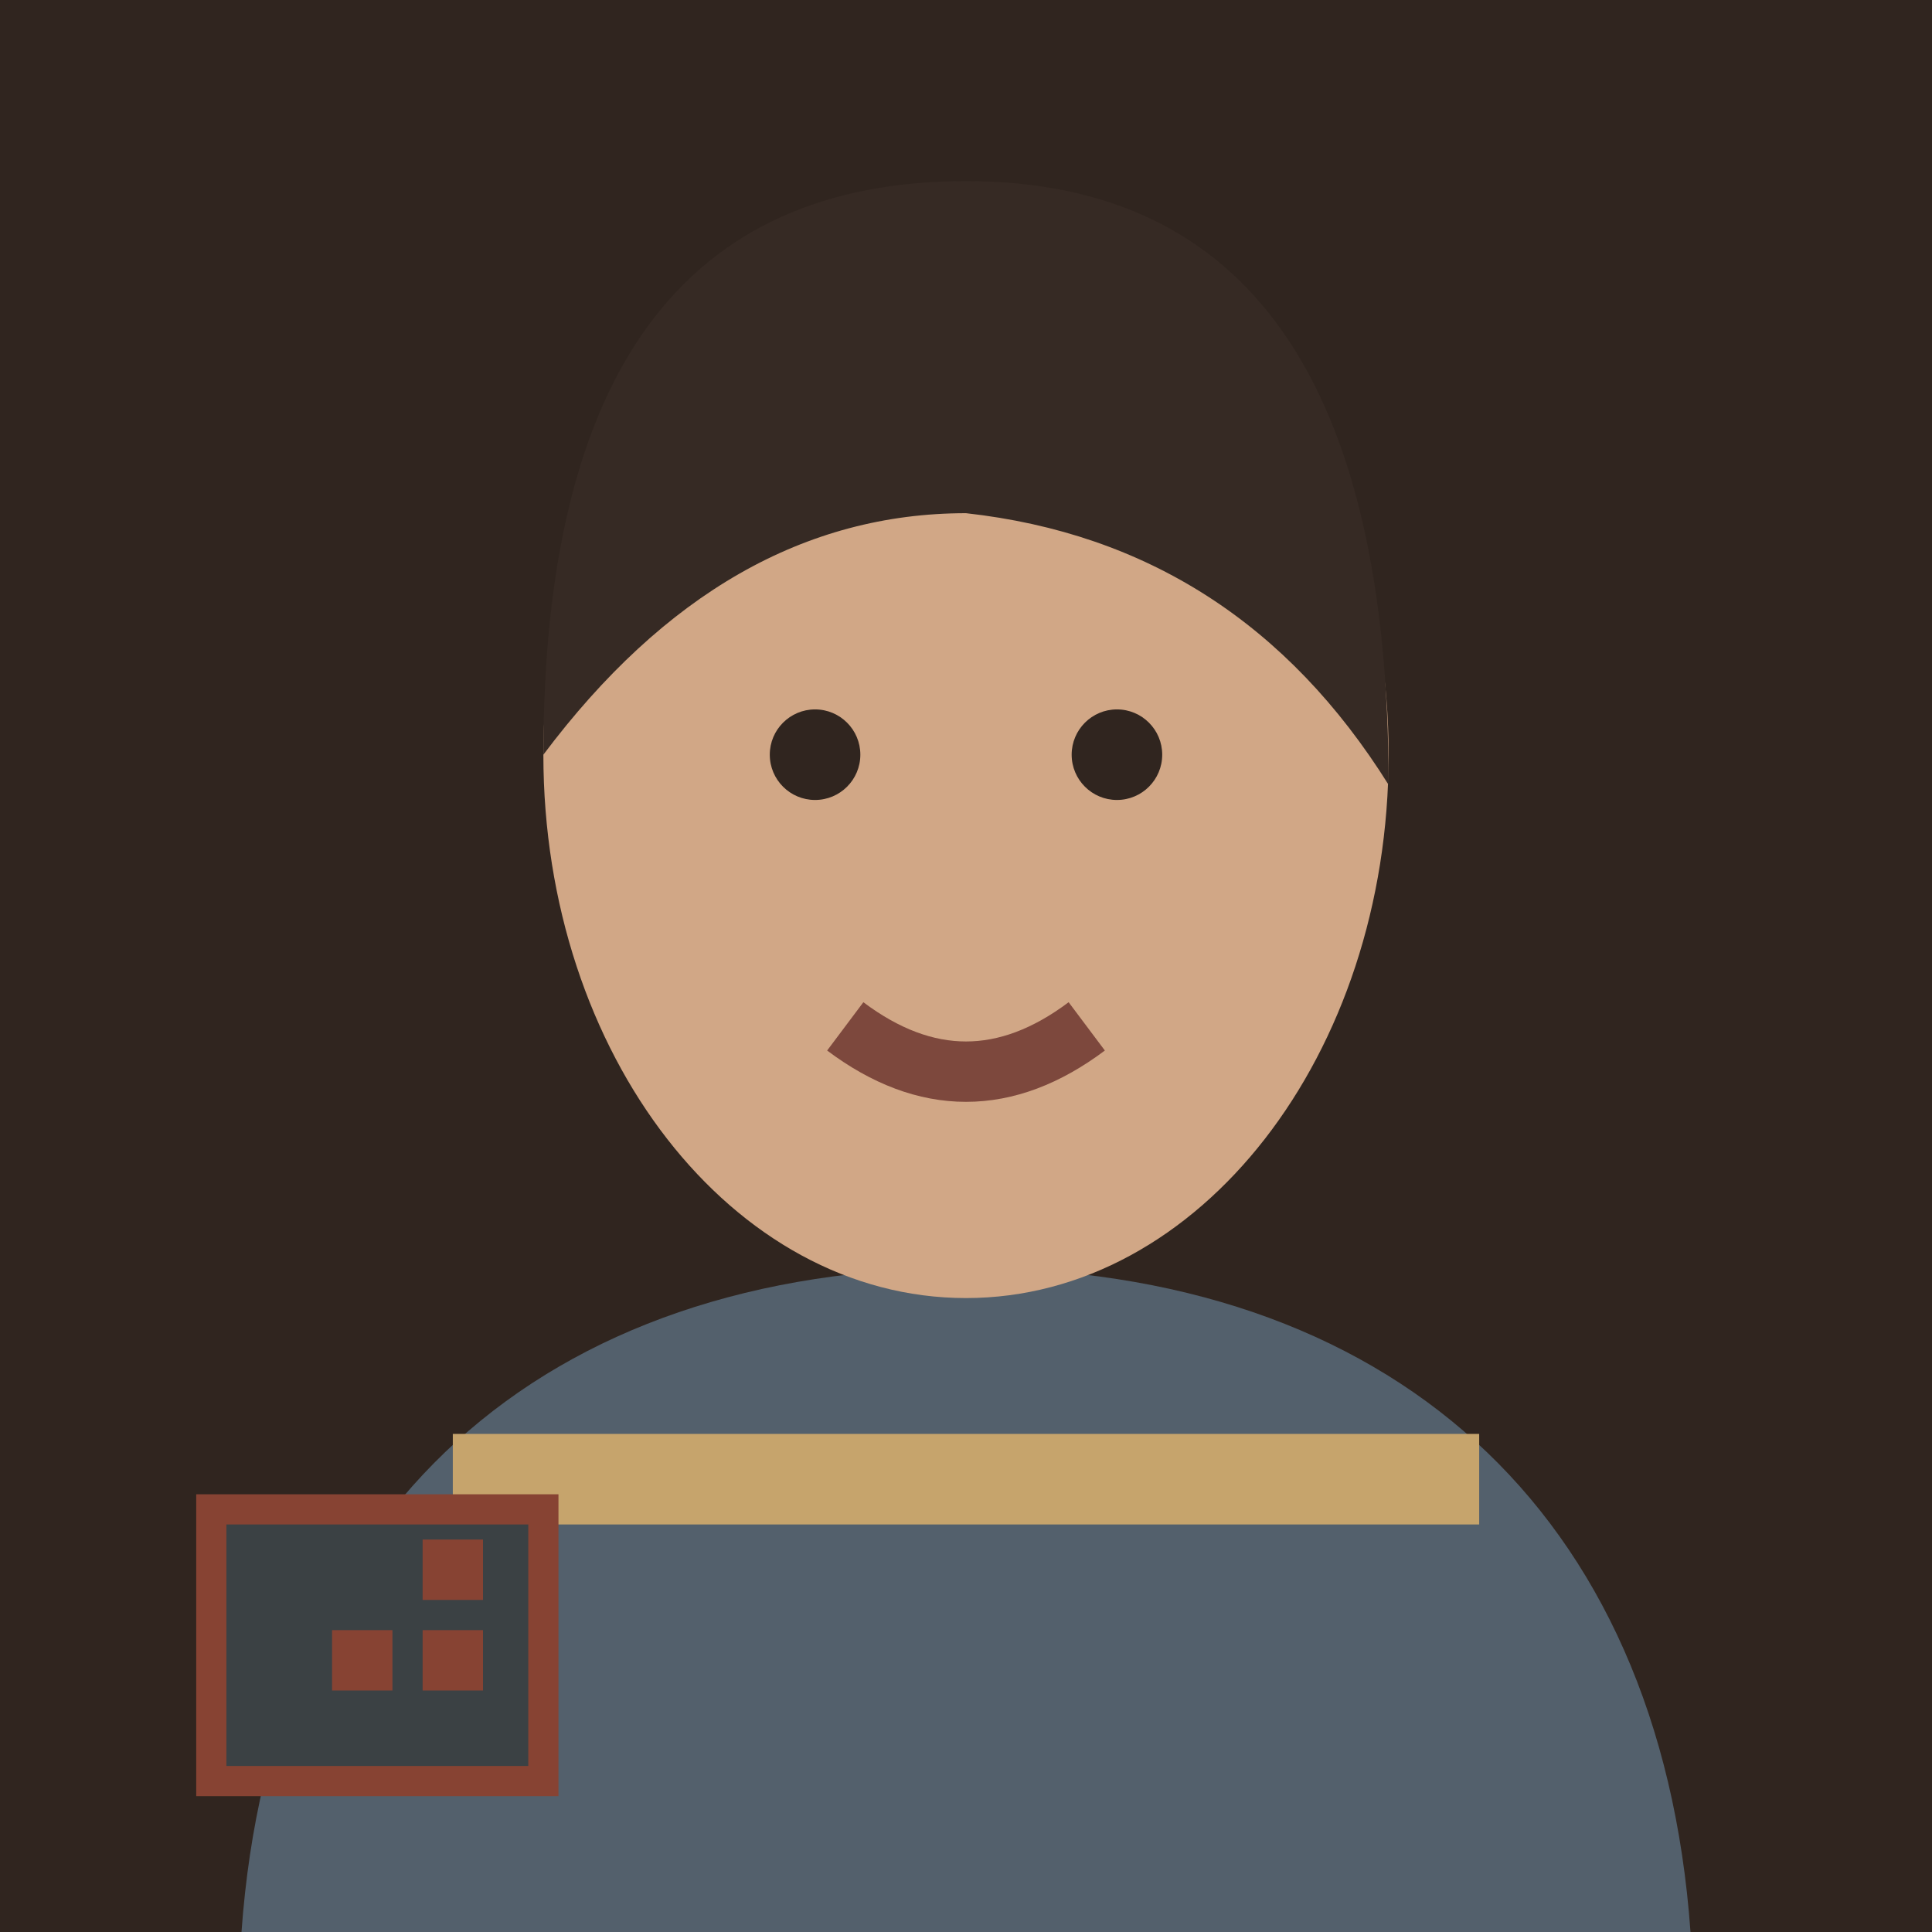
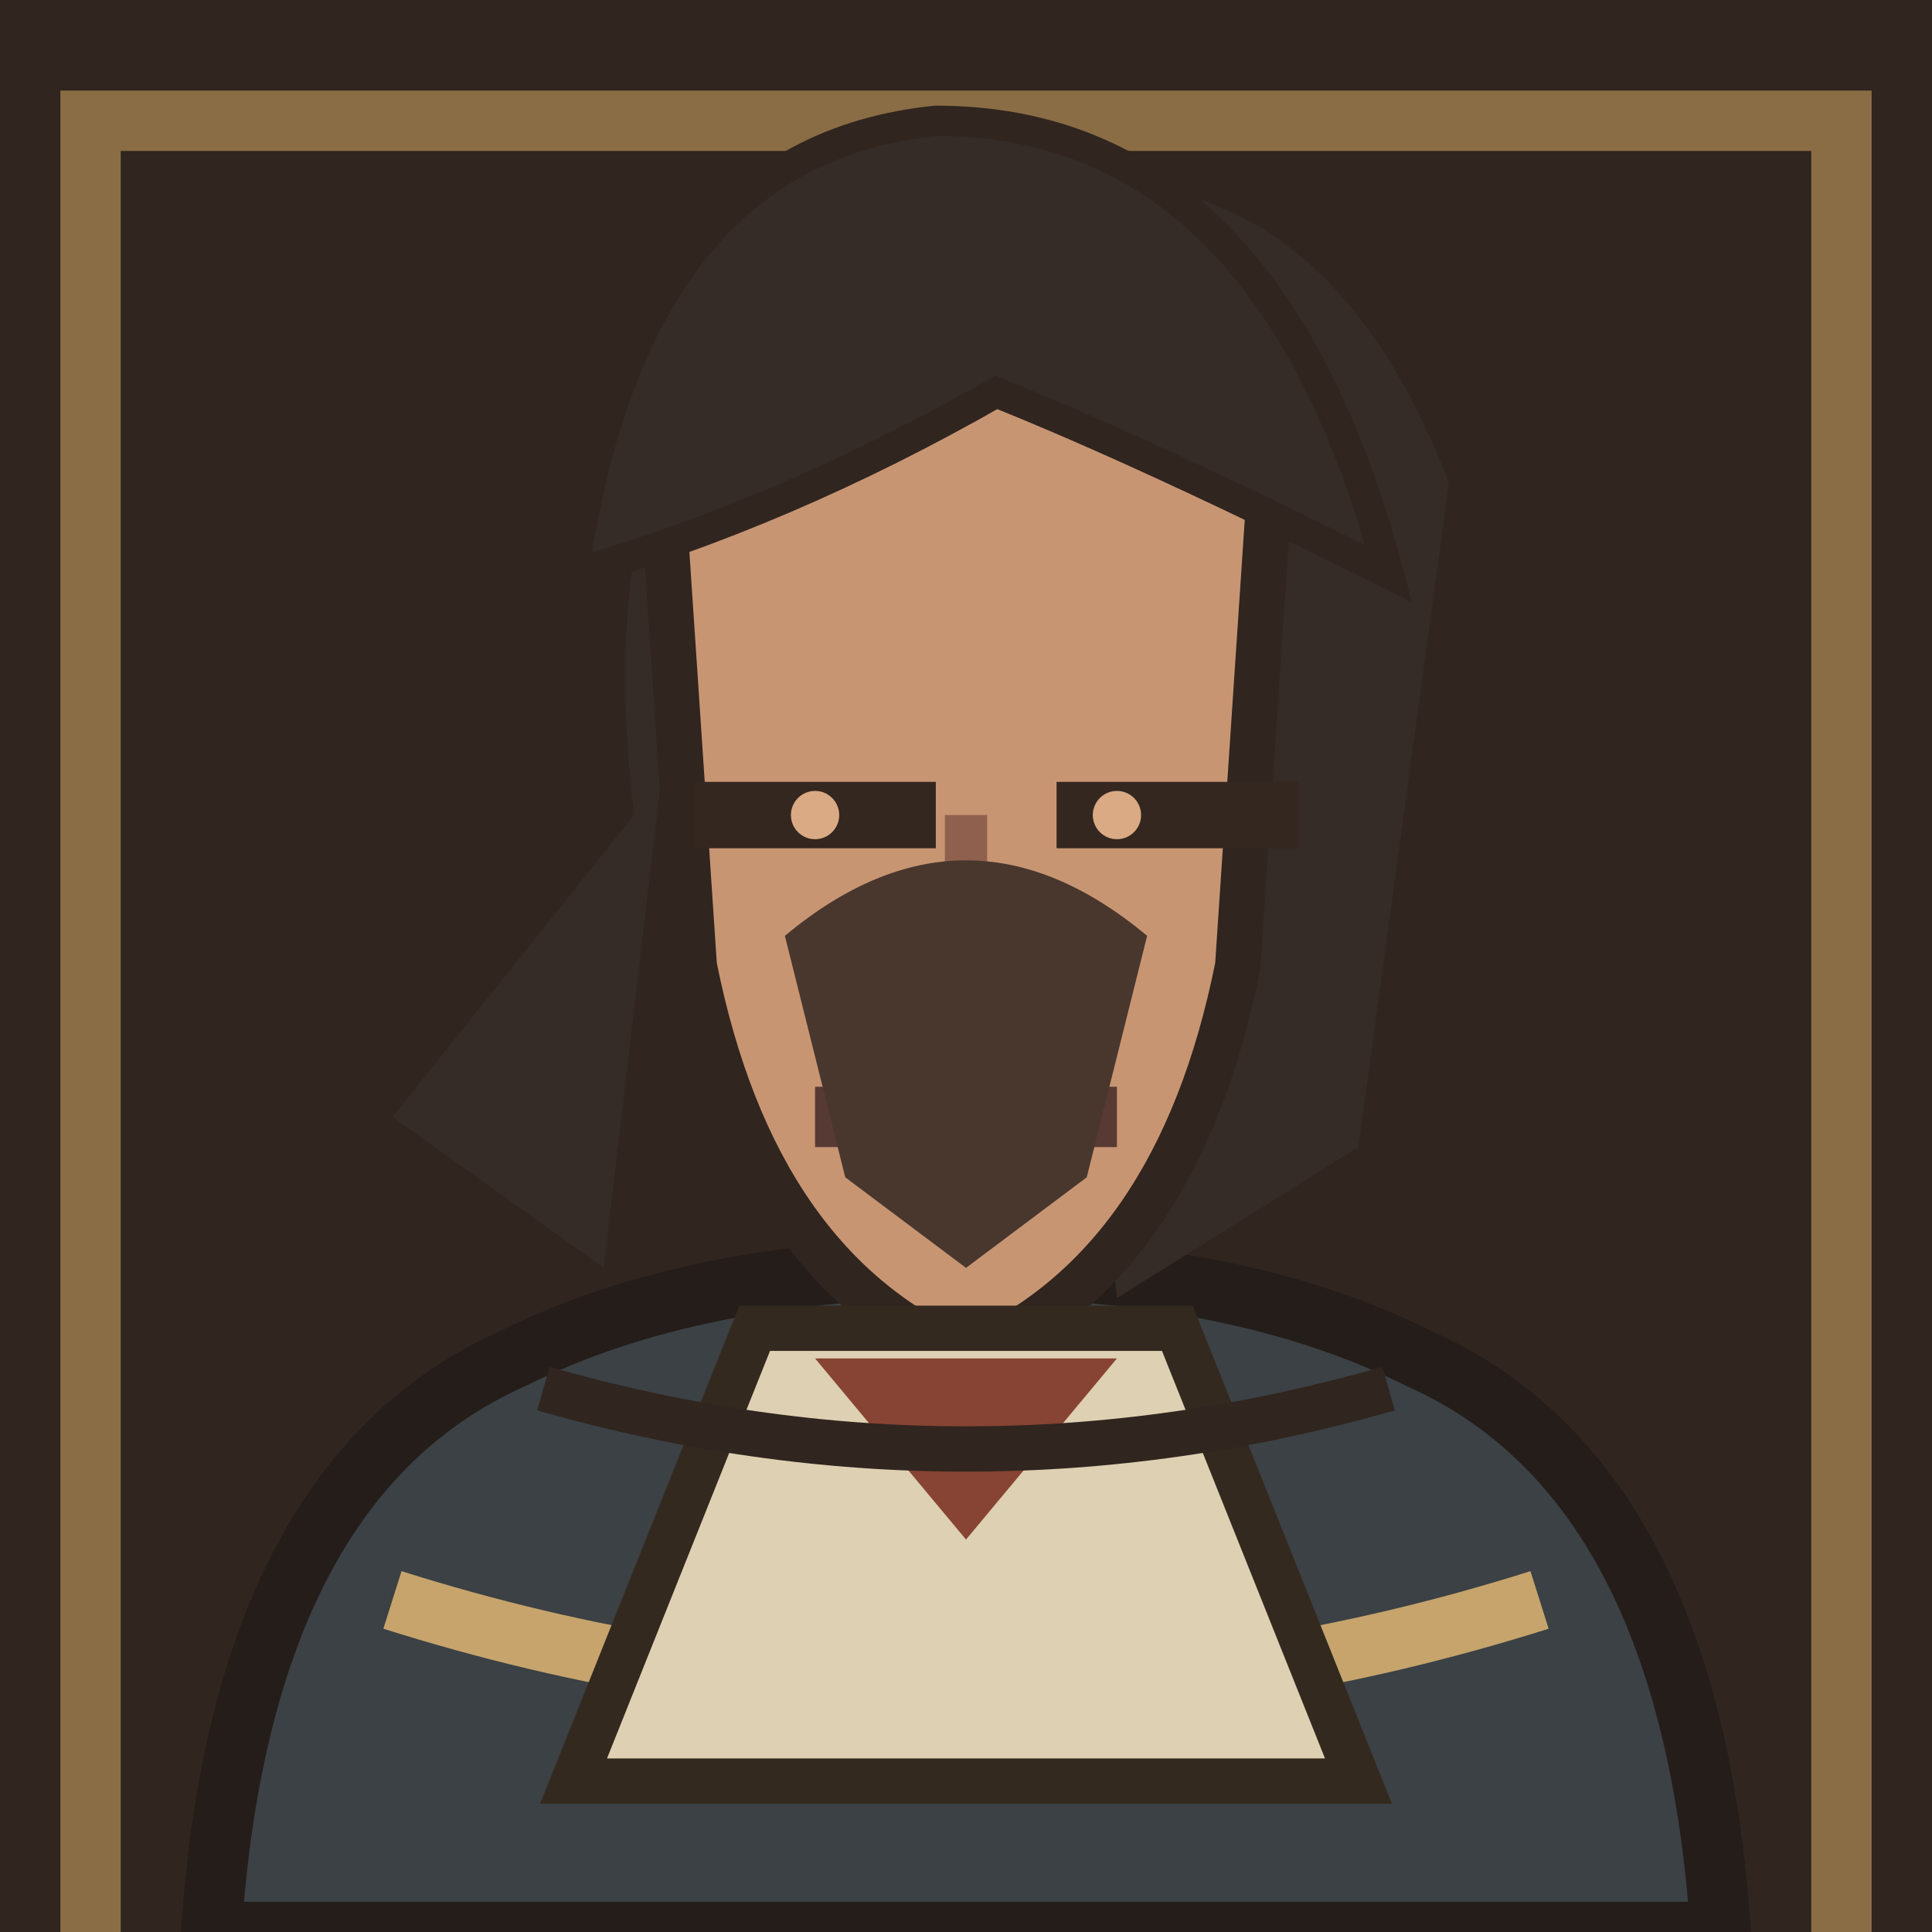
- <svg xmlns="http://www.w3.org/2000/svg" viewBox="0 0 64 64" width="64" height="64">
+ <svg xmlns="http://www.w3.org/2000/svg" viewBox="0 0 64 64" width="64" height="64" role="img" aria-label="유리의 창작 초상">
  <rect width="64" height="64" fill="#30251f" />
-   <path d="M8 64c1-14 10-22 24-22s23 8 24 22" fill="#53606c" />
-   <ellipse cx="32" cy="25" rx="14" ry="18" fill="#d1a786" />
-   <path d="M18 25q0-19 14-19t14 20q-5-8-14-9-8 0-14 8" fill="#362a24" />
-   <circle cx="27" cy="25" r="1.5" fill="#30251f" />
-   <circle cx="37" cy="25" r="1.5" fill="#30251f" />
-   <path d="M28 34q4 3 8 0" fill="none" stroke="#7d483d" stroke-width="2" />
-   <path d="M15 49h34" stroke="#c6a46c" stroke-width="3" />
-   <g aria-label="거리 공고와 관청 문서를 베껴 쓰는 필경사">
-     <path d="M7 50h11v9H7z" fill="#3b4144" stroke="#874333" stroke-width="1" />
-     <rect x="14" y="51" width="2" height="2" fill="#874333" />
-     <rect x="11" y="54" width="2" height="2" fill="#874333" />
-     <rect x="14" y="54" width="2" height="2" fill="#874333" />
+   <path d="M3 64V4h58v60" fill="none" stroke="#8a6d45" stroke-width="2" />
+   <path d="M7 64q1-15 10-19 6-3 15-3t15 3q9 4 10 19z" fill="#3b4144" stroke="#241d19" stroke-width="2" />
+   <path d="M13 53q19 6 38 0" fill="none" stroke="#c6a46c" stroke-width="2" />
+   <path d="M21 27q-2-17 10-20 12-4 17 9l-3 22-8 5-2-19-13 1-2 17-7-5z" fill="#352b27" />
+   <path d="M22 17Q22 10 32 9Q42 10 42 17L41 32Q39 42 32 45Q25 42 23 32Z" fill="#c89573" stroke="#30251f" stroke-width="1.5" />
+   <path d="M23 27h8m4 0h8" stroke="#342720" stroke-width="2.2" />
+   <circle cx="27" cy="27" r=".8" fill="#d9aa83" />
+   <circle cx="37" cy="27" r=".8" fill="#d9aa83" />
+   <path d="M32 27v5l-3 3 4 1" fill="none" stroke="#8f604d" stroke-width="1.4" />
+   <path d="M27 37h10" stroke="#583a34" stroke-width="2" />
+   <path d="M26 31q6-5 12 0l-2 8-4 3-4-3z" fill="#49372e" />
+   <g fill="#352b27" stroke="#30251f" stroke-width="1">
+     <path d="M19 19q2-14 12-15 11 0 15 15-8-4-13-6-7 4-14 6z" />
  </g>
+   <path d="M25 44h14l6 15H19z" fill="#ded0b2" stroke="#33291f" stroke-width="1.5" />
+   <path d="M27 45l5 6 5-6" fill="#874333" />
+   <path d="M18 46q14 4 28 0" fill="none" stroke="#30251f" stroke-width="1.5" />
</svg>
